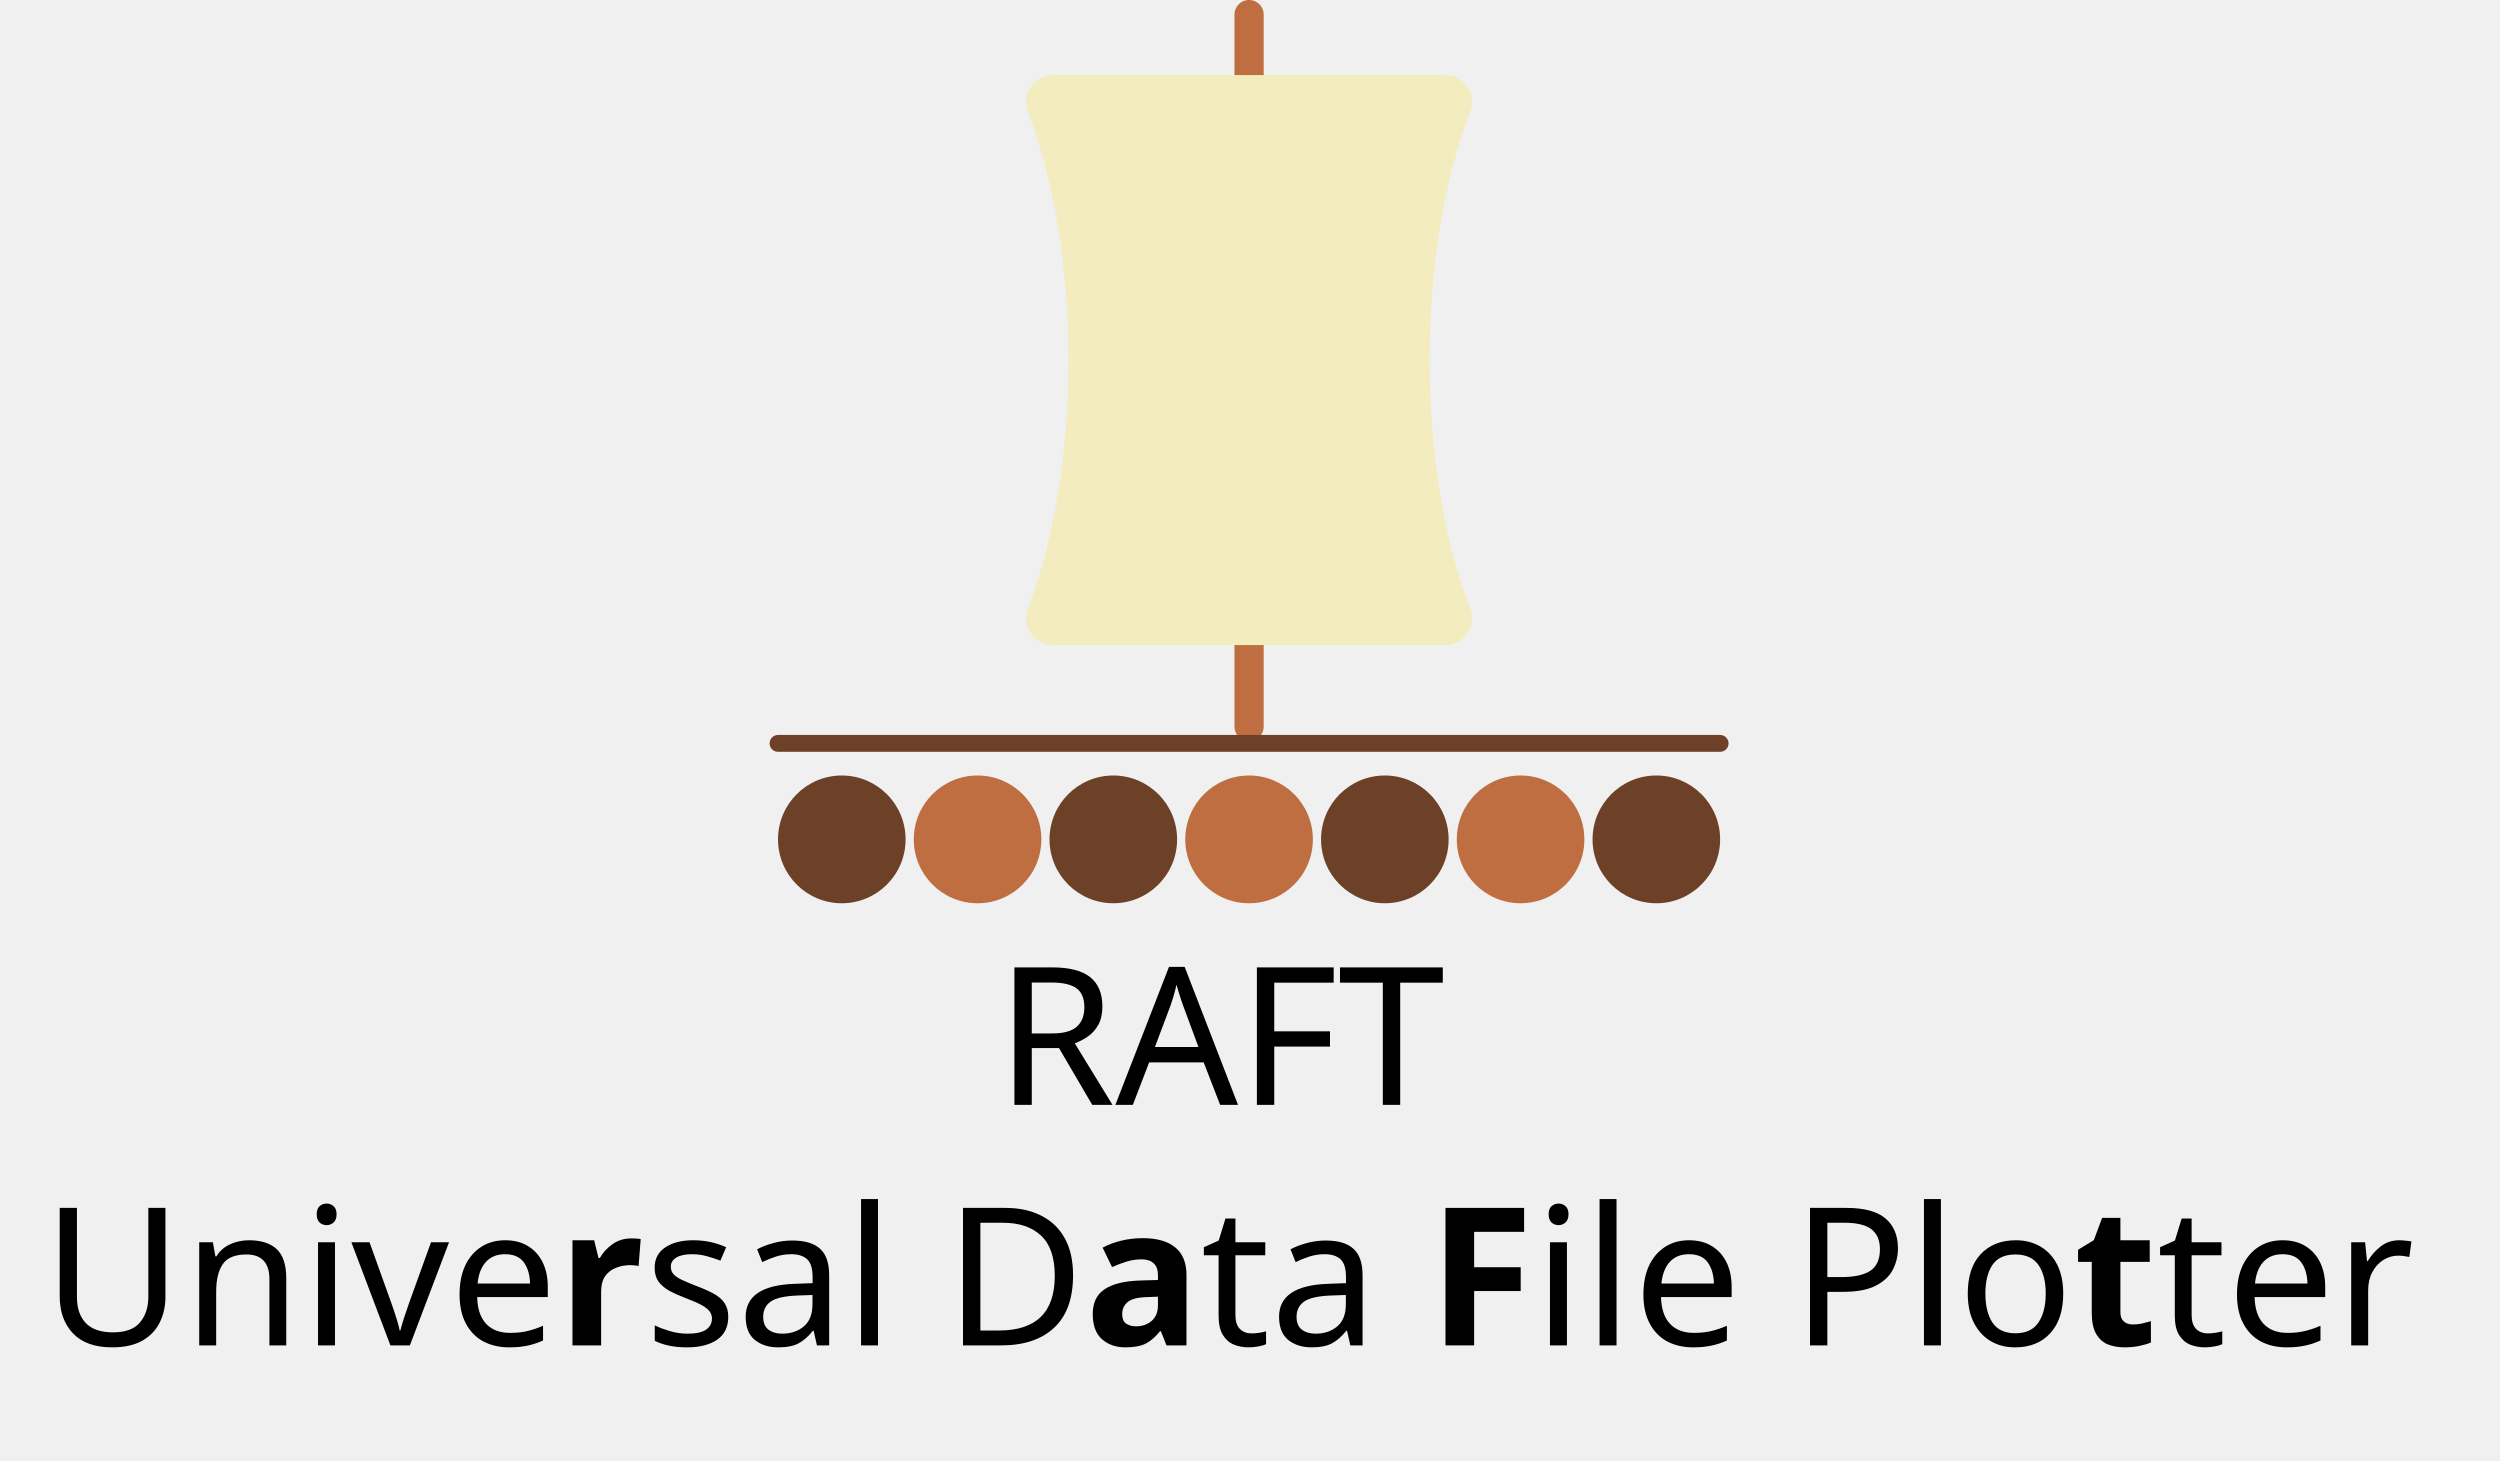
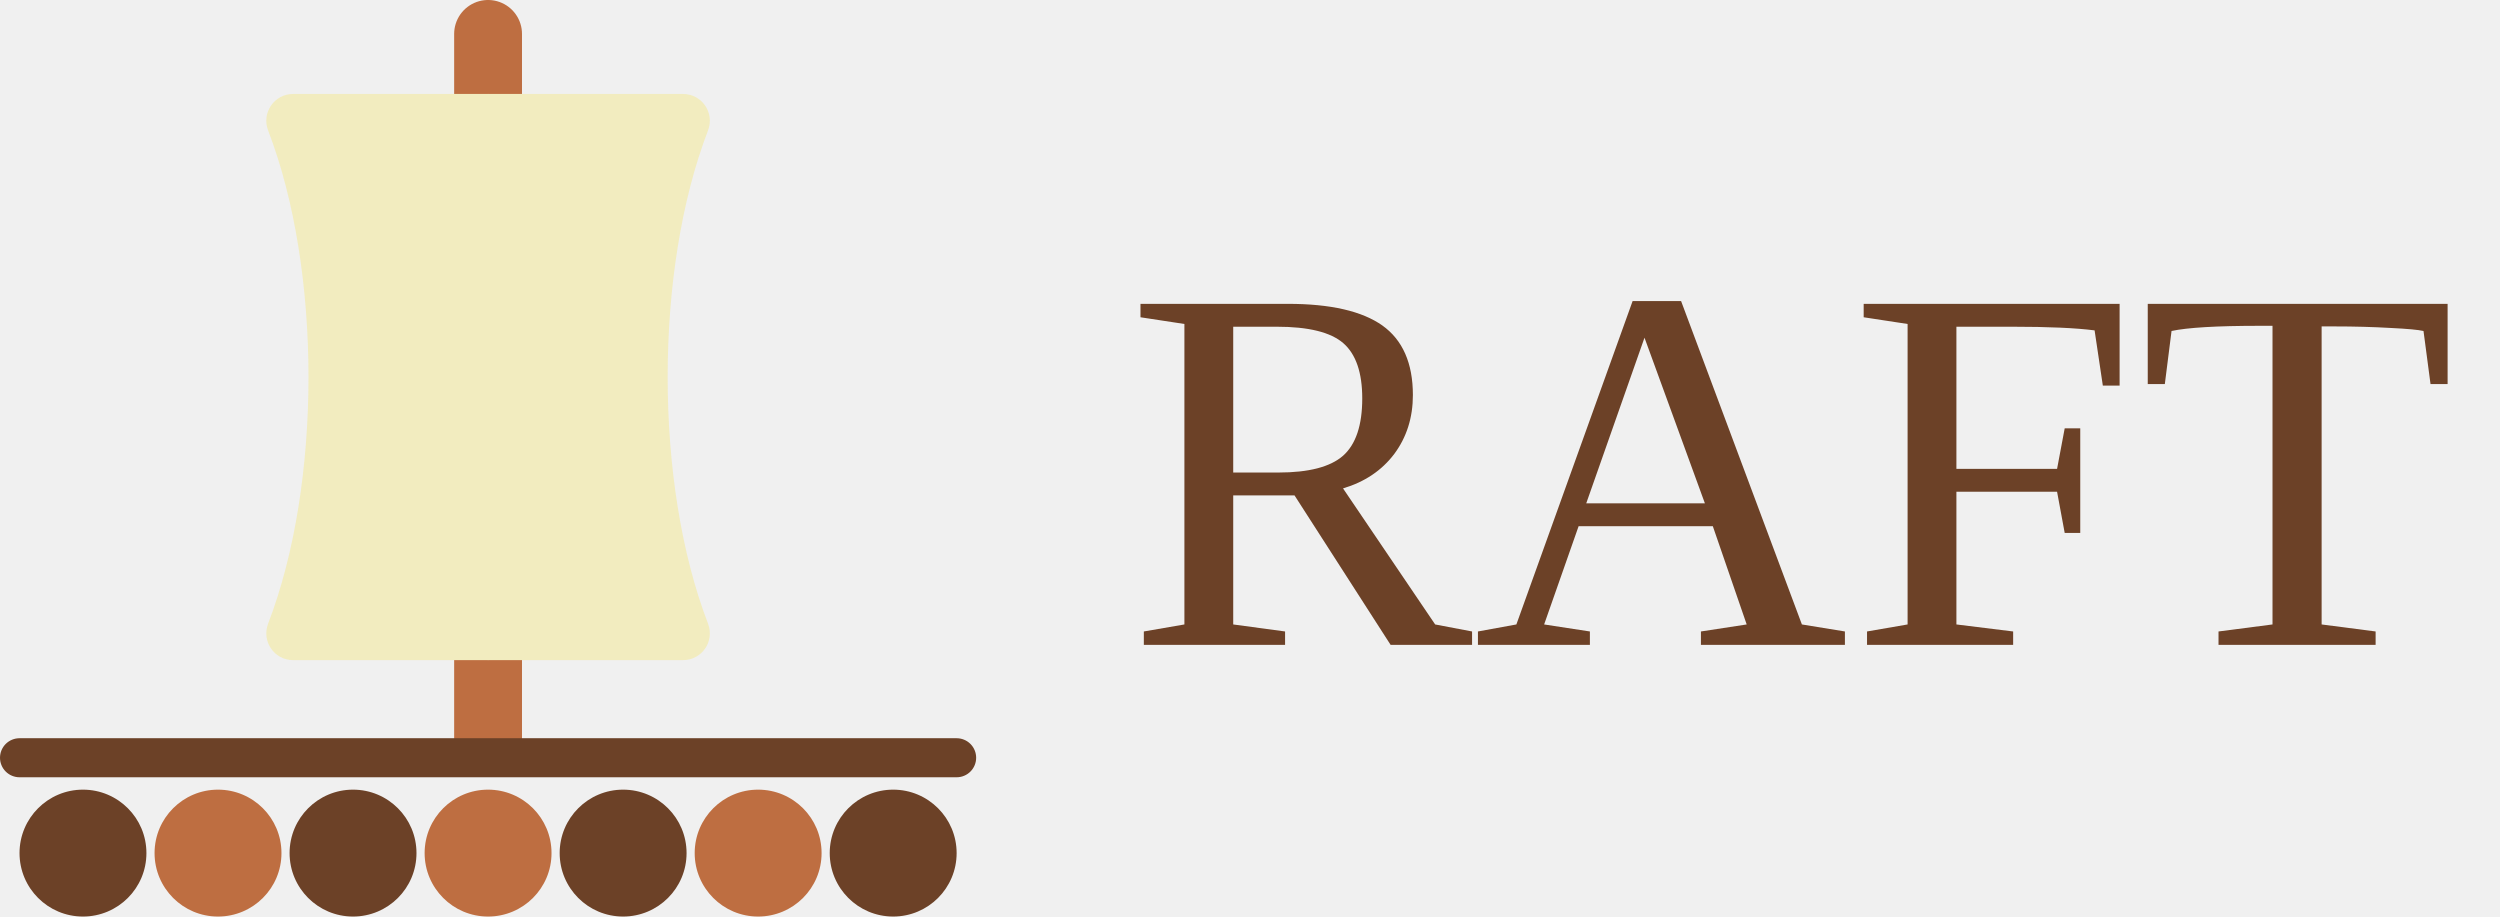
- <svg xmlns="http://www.w3.org/2000/svg" version="1.1" id="Layer_1" x="0px" y="0px" viewBox="0 10 297.006 173.528" xml:space="preserve" width="297.006" height="173.528">
-   <defs id="defs41">
- </defs>
-   <g id="g8" transform="translate(-117.6009,-339.9246)" />
-   <g id="g10" transform="translate(-117.6009,-339.9246)" />
-   <g id="g12" transform="translate(-117.6009,-339.9246)" />
-   <g id="g14" transform="translate(-117.6009,-339.9246)" />
-   <g id="g16" transform="translate(-117.6009,-339.9246)" />
-   <g id="g18" transform="translate(-117.6009,-339.9246)" />
-   <g id="g20" transform="translate(-117.6009,-339.9246)" />
-   <g id="g22" transform="translate(-117.6009,-339.9246)" />
-   <g id="g24" transform="translate(-117.6009,-339.9246)" />
-   <g id="g26" transform="translate(-117.6009,-339.9246)" />
-   <g id="g28" transform="translate(-117.6009,-339.9246)" />
-   <g id="g30" transform="translate(-117.6009,-339.9246)" />
-   <g id="g32" transform="translate(-117.6009,-339.9246)" />
-   <g id="g34" transform="translate(-117.6009,-339.9246)" />
-   <g id="g36" transform="translate(-117.6009,-339.9246)" />
-   <text id="text855" y="141.209" x="147.408" style="font-style:normal;font-weight:normal;font-size:3.656px;line-height:1.25;font-family:sans-serif;letter-spacing:0px;word-spacing:0px;fill:#000000;fill-opacity:1;stroke:none;stroke-width:1" xml:space="preserve" transform="scale(0.9996386,1.000361)">
-     <tspan style="font-style:normal;font-variant:normal;font-weight:normal;font-stretch:normal;font-size:22.852px;font-family:sans-serif;-inkscape-font-specification:sans-serif;text-align:center;text-anchor:middle;stroke-width:1" y="141.209" x="147.408" id="tspan853">RAFT</tspan>
-     <tspan style="font-style:normal;font-variant:normal;font-weight:normal;font-stretch:normal;font-size:22.852px;font-family:sans-serif;-inkscape-font-specification:sans-serif;text-align:center;text-anchor:middle;stroke-width:1" id="tspan857" y="169.774" x="147.408">Unive<tspan style="font-weight:bold" id="tspan4">r</tspan>sal D<tspan style="font-weight:bold" id="tspan3">a</tspan>ta <tspan style="font-weight:bold" id="tspan2">F</tspan>ile Plo<tspan style="font-weight:bold" id="tspan1">t</tspan>ter</tspan>
+ <svg xmlns="http://www.w3.org/2000/svg" version="1.1" id="Capa_1" x="0px" y="0px" viewBox="0 0 128.054 46.948" xml:space="preserve" width="128.054" height="46.948">
+   <defs id="defs59">
+     <rect x="46.567" y="9.699" width="121.268" height="46.632" id="rect1" />
+   </defs>
+   <g id="g26" transform="translate(-4,-9.186758)">
+ </g>
+   <g id="g28" transform="translate(-4,-9.186758)">
+ </g>
+   <g id="g30" transform="translate(-4,-9.186758)">
+ </g>
+   <g id="g32" transform="translate(-4,-9.186758)">
+ </g>
+   <g id="g34" transform="translate(-4,-9.186758)">
+ </g>
+   <g id="g36" transform="translate(-4,-9.186758)">
+ </g>
+   <g id="g38" transform="translate(-4,-9.186758)">
+ </g>
+   <g id="g40" transform="translate(-4,-9.186758)">
+ </g>
+   <g id="g42" transform="translate(-4,-9.186758)">
+ </g>
+   <g id="g44" transform="translate(-4,-9.186758)">
+ </g>
+   <g id="g46" transform="translate(-4,-9.186758)">
+ </g>
+   <g id="g48" transform="translate(-4,-9.186758)">
+ </g>
+   <g id="g50" transform="translate(-4,-9.186758)">
+ </g>
+   <g id="g52" transform="translate(-4,-9.186758)">
+ </g>
+   <g id="g54" transform="translate(-4,-9.186758)">
+ </g>
+   <g id="g1">
+     <line style="fill:none;stroke:#be6e41;stroke-width:3.475;stroke-linecap:round;stroke-miterlimit:10;stroke-dasharray:none;stroke-opacity:1" x1="25" y1="1.737" x2="25" y2="37.96" id="line1005" />
+     <g id="g4739" transform="translate(-4,-9.507913)">
+       <circle style="fill:#6c4127;stroke-width:0.929" cx="8.25" cy="53.205" r="3.25" id="circle4" />
+       <circle style="fill:#be6e41;stroke-width:0.929" cx="15.167" cy="53.205" r="3.25" id="circle6" />
+       <circle style="fill:#6c4127;stroke-width:0.929" cx="22.083" cy="53.205" r="3.25" id="circle8" />
+       <circle style="fill:#be6e41;stroke-width:0.929" cx="29" cy="53.205" r="3.25" id="circle10" />
+       <circle style="fill:#6c4127;stroke-width:0.929" cx="35.917" cy="53.205" r="3.25" id="circle12" />
+       <circle style="fill:#be6e41;stroke-width:0.929" cx="42.833" cy="53.205" r="3.25" id="circle14" />
+       <circle style="fill:#6c4127;stroke-width:0.929" cx="49.75" cy="53.205" r="3.25" id="circle16" />
+     </g>
+     <line style="fill:none;stroke:#6c4127;stroke-width:2;stroke-linecap:round;stroke-miterlimit:10;stroke-opacity:1" x1="1" y1="38.813" x2="49" y2="38.813" id="line24" />
+     <path id="path22" style="fill:#f2ecbf" d="m 15.012,4.813 c -0.963,0 -1.625,0.965 -1.279,1.865 l 0.002,0.008 c 2.755,7.162 2.755,18.092 0,25.254 l -0.002,0.008 c -0.346,0.9 0.315,1.865 1.279,1.865 h 9.998 V 4.813 Z" />
+     <path id="path4624" style="fill:#f2ecbf" d="m 34.988,4.813 c 0.963,0 1.625,0.965 1.279,1.865 l -0.002,0.008 c -2.755,7.162 -2.755,18.092 0,25.254 l 0.002,0.008 c 0.346,0.9 -0.315,1.865 -1.279,1.865 H 24.99 V 4.813 Z" />
+   </g>
+   <text xml:space="preserve" id="text1" style="font-size:26.667px;text-align:start;writing-mode:lr-tb;direction:ltr;white-space:pre;shape-inside:url(#rect1);display:inline;fill:#6c4127;fill-opacity:1" transform="translate(11.08524,-0.9288059)">
+     <tspan x="46.568" y="33.963" id="tspan1">RAFT</tspan>
  </text>
-   <g id="g4180" transform="matrix(2.331794,0,0,2.335127,90.09764,7.681604)" style="stroke-width:2.5">
-     <line style="fill:none;stroke:#be6e41;stroke-width:1.489;stroke-linecap:round;stroke-miterlimit:10;stroke-dasharray:none;stroke-opacity:1" x1="25" y1="1.737" x2="25" y2="37.96" id="line1005" />
-     <g id="g4739" transform="translate(-4,-9.507913)" style="stroke-width:2.5">
-       <circle style="fill:#6c4127;stroke-width:0.398" cx="8.25" cy="53.205" r="3.25" id="circle4" />
-       <circle style="fill:#be6e41;stroke-width:0.398" cx="15.167" cy="53.205" r="3.25" id="circle6" />
-       <circle style="fill:#6c4127;stroke-width:0.398" cx="22.083" cy="53.205" r="3.25" id="circle8" />
-       <circle style="fill:#be6e41;stroke-width:0.398" cx="29" cy="53.205" r="3.25" id="circle10" />
-       <circle style="fill:#6c4127;stroke-width:0.398" cx="35.917" cy="53.205" r="3.25" id="circle12" />
-       <circle style="fill:#be6e41;stroke-width:0.398" cx="42.833" cy="53.205" r="3.25" id="circle14" />
-       <circle style="fill:#6c4127;stroke-width:0.398" cx="49.75" cy="53.205" r="3.25" id="circle16" />
-     </g>
-     <line style="fill:none;stroke:#6c4127;stroke-width:0.857;stroke-linecap:round;stroke-miterlimit:10;stroke-opacity:1" x1="1" y1="38.813" x2="49" y2="38.813" id="line24" />
-     <g id="g26-0" transform="translate(-4,-9.186758)" style="stroke-width:2.5">
- </g>
-     <g id="g28-5" transform="translate(-4,-9.186758)" style="stroke-width:2.5">
- </g>
-     <g id="g30-2" transform="translate(-4,-9.186758)" style="stroke-width:2.5">
- </g>
-     <g id="g32-2" transform="translate(-4,-9.186758)" style="stroke-width:2.5">
- </g>
-     <g id="g34-7" transform="translate(-4,-9.186758)" style="stroke-width:2.5">
- </g>
-     <g id="g36-3" transform="translate(-4,-9.186758)" style="stroke-width:2.5">
- </g>
-     <g id="g38" transform="translate(-4,-9.186758)" style="stroke-width:2.5">
- </g>
-     <g id="g40" transform="translate(-4,-9.186758)" style="stroke-width:2.5">
- </g>
-     <g id="g42" transform="translate(-4,-9.186758)" style="stroke-width:2.5">
- </g>
-     <g id="g44" transform="translate(-4,-9.186758)" style="stroke-width:2.5">
- </g>
-     <g id="g46" transform="translate(-4,-9.186758)" style="stroke-width:2.5">
- </g>
-     <g id="g48" transform="translate(-4,-9.186758)" style="stroke-width:2.5">
- </g>
-     <g id="g50" transform="translate(-4,-9.186758)" style="stroke-width:2.5">
- </g>
-     <g id="g52" transform="translate(-4,-9.186758)" style="stroke-width:2.5">
- </g>
-     <g id="g54" transform="translate(-4,-9.186758)" style="stroke-width:2.5">
- </g>
-     <path id="path22" style="fill:#f2ecbf;stroke-width:2.5" d="m 15.012,4.813 c -0.963,0 -1.625,0.965 -1.279,1.865 l 0.002,0.008 c 2.755,7.162 2.755,18.092 0,25.254 l -0.002,0.008 c -0.346,0.9 0.315,1.865 1.279,1.865 h 9.998 V 4.813 Z" />
-     <path id="path4624" style="fill:#f2ecbf;stroke-width:2.5" d="m 34.988,4.813 c 0.963,0 1.625,0.965 1.279,1.865 l -0.002,0.008 c -2.755,7.162 -2.755,18.092 0,25.254 l 0.002,0.008 c 0.346,0.9 -0.315,1.865 -1.279,1.865 H 24.99 V 4.813 Z" />
-   </g>
-   <rect style="fill:#ffffff;fill-opacity:0;stroke:none;stroke-width:1.512;stroke-linejoin:round" id="rect336" width="297.005" height="6.425" x="0" y="177.103" />
</svg>
